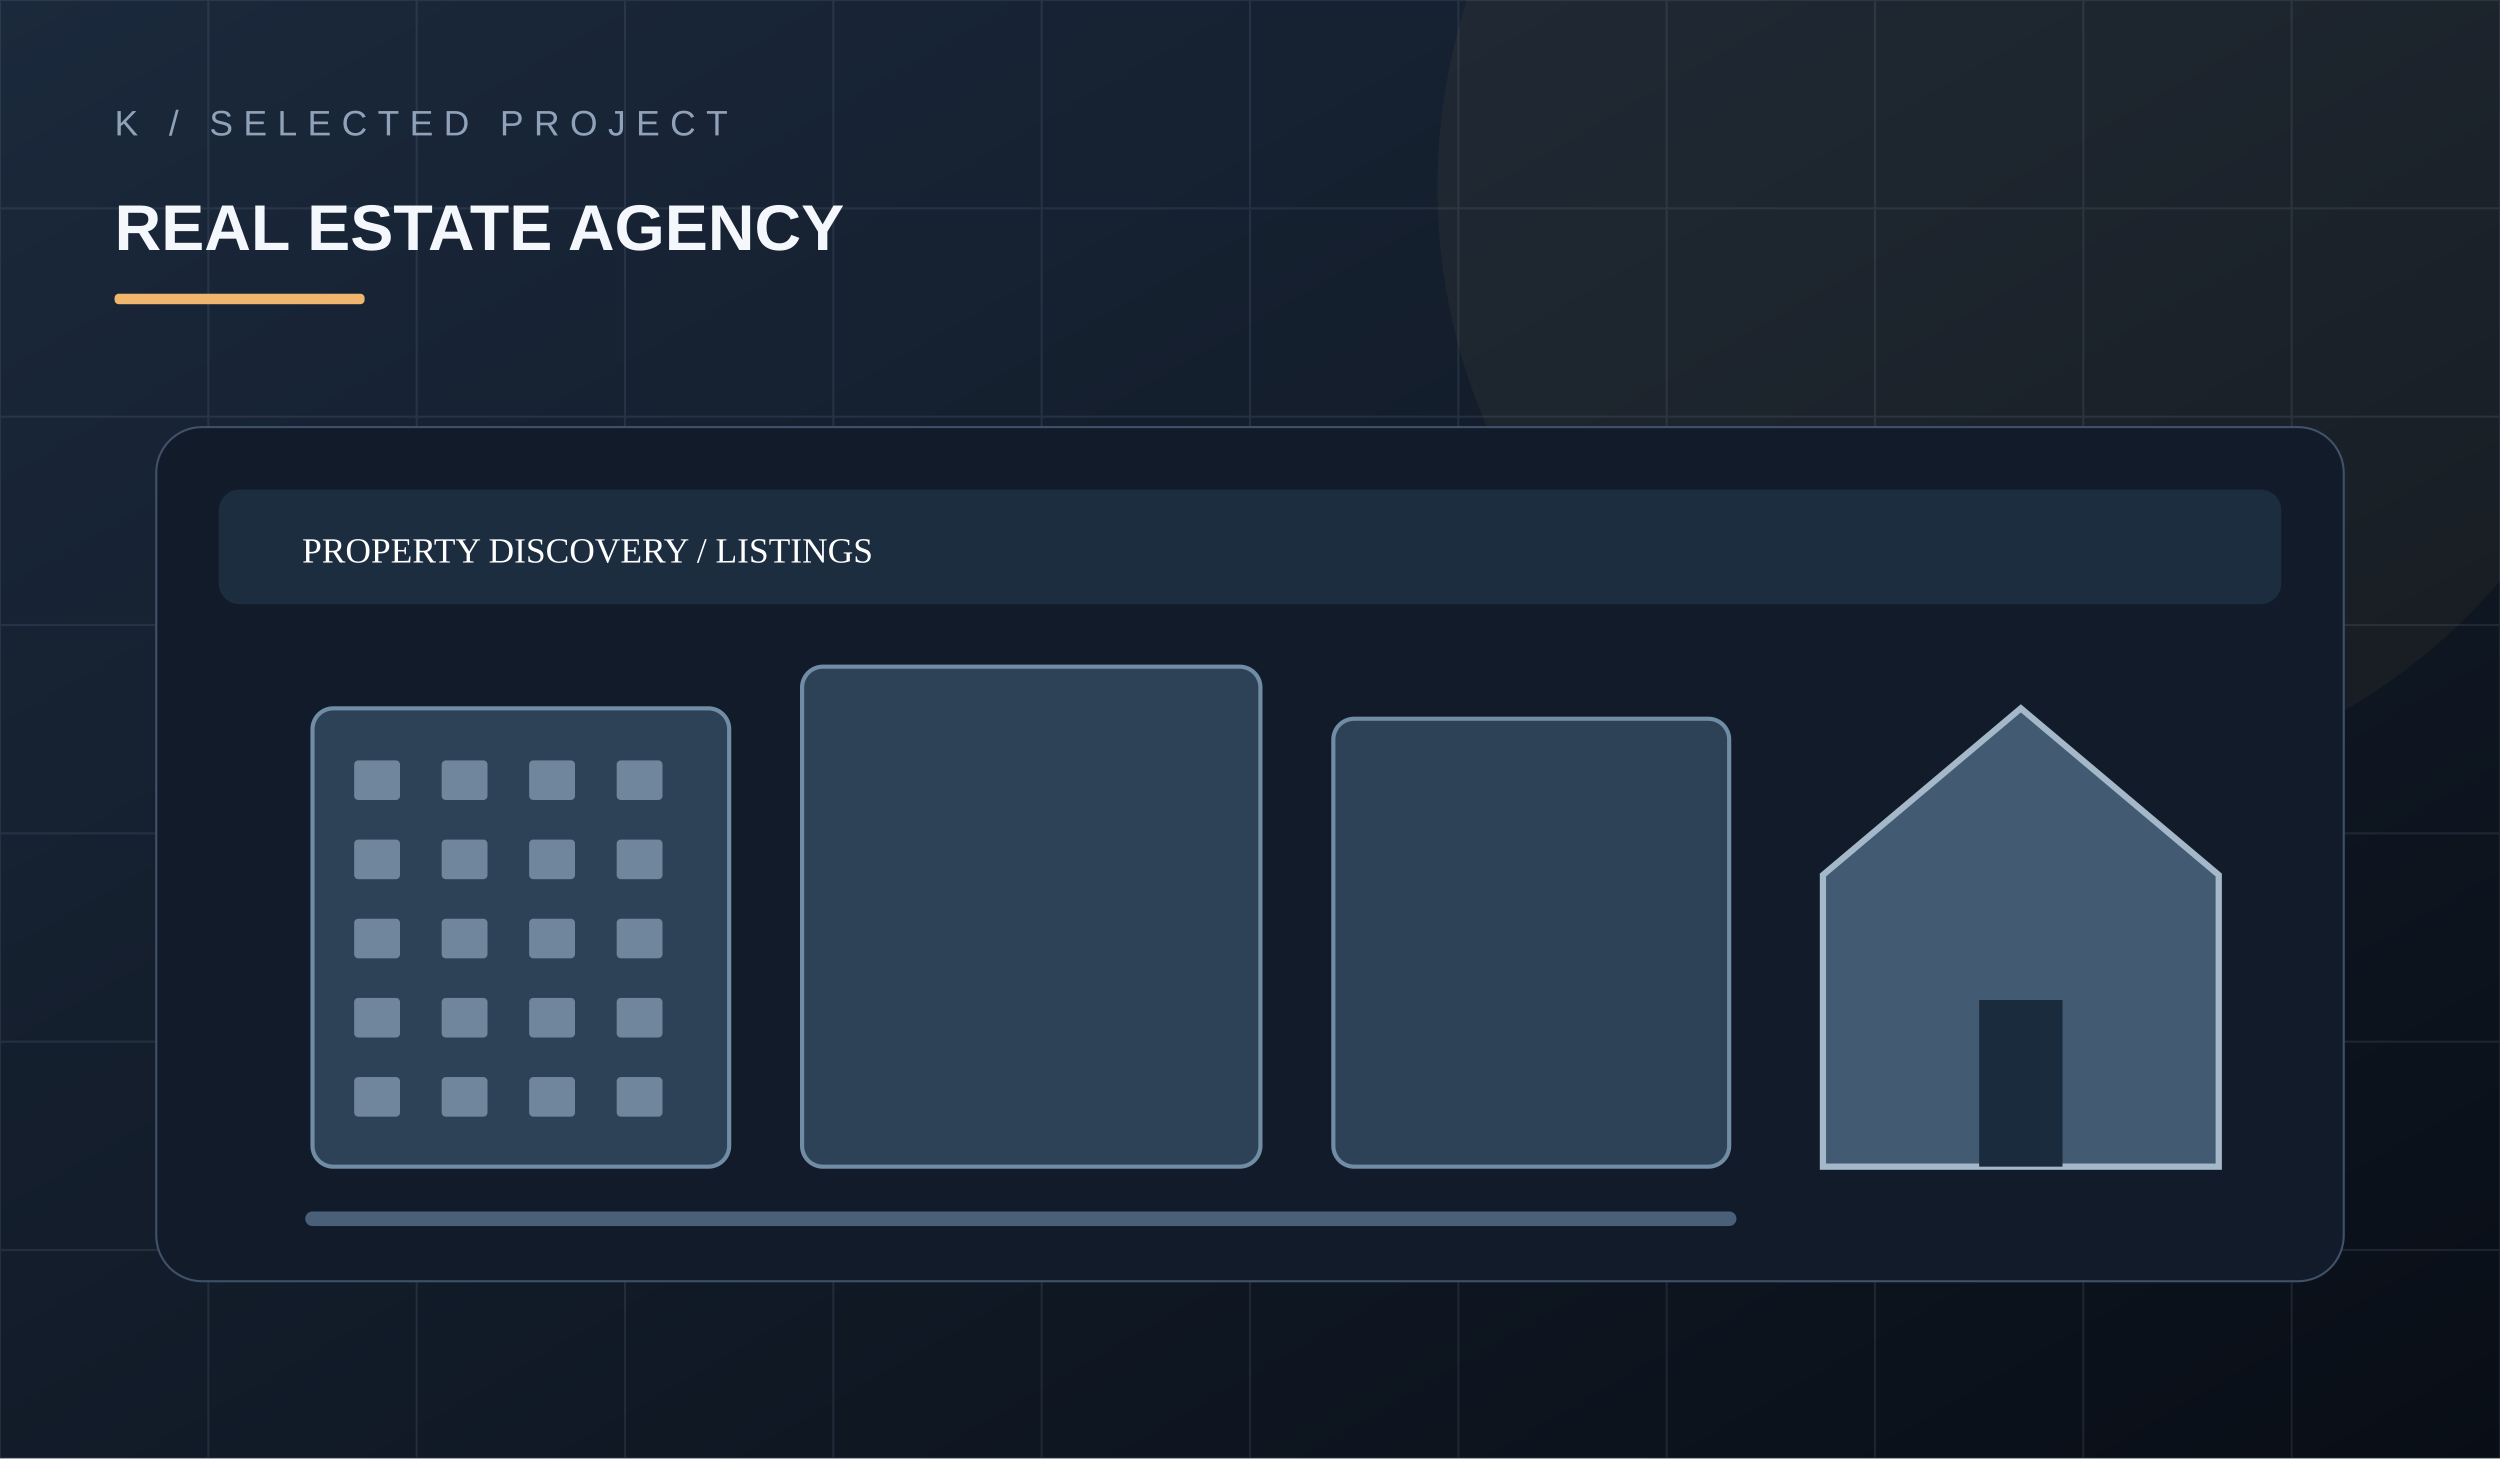
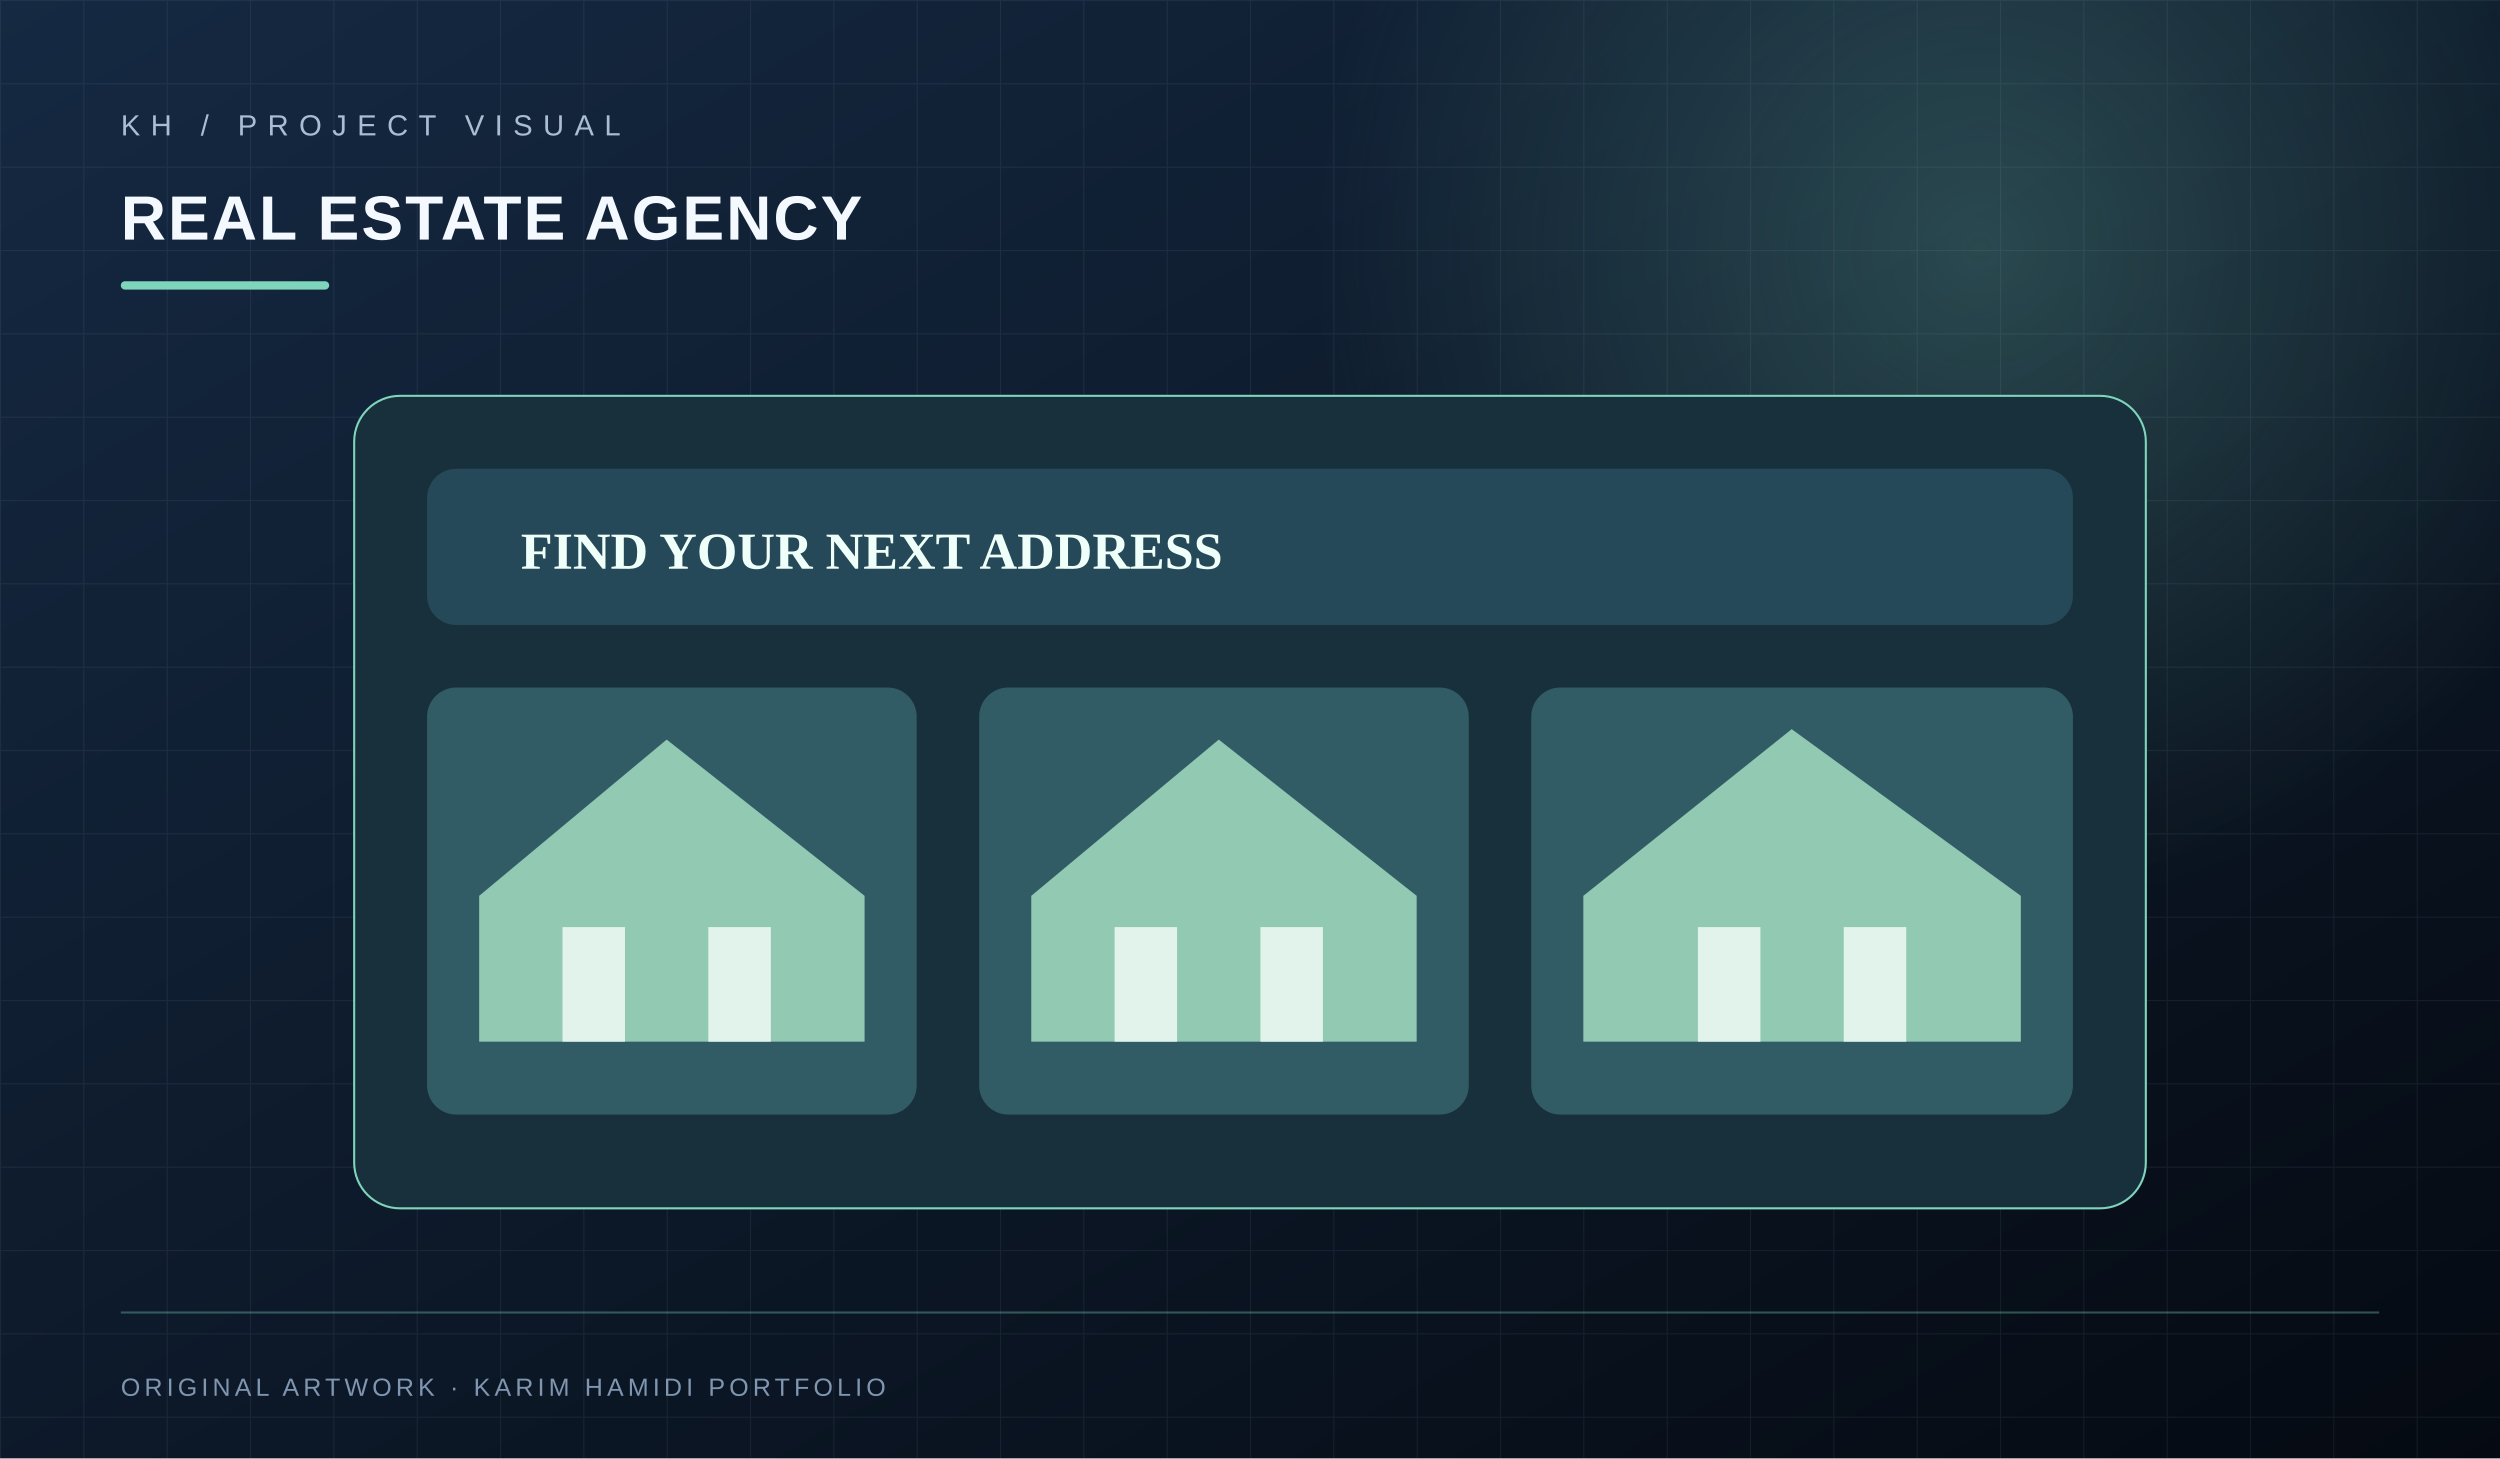
<svg xmlns="http://www.w3.org/2000/svg" width="1200" height="700" viewBox="0 0 1200 700">
  <defs>
-     <linearGradient id="b" x1="0" y1="0" x2="1" y2="1">
-       <stop stop-color="#1b293c" />
-       <stop offset="1" stop-color="#090e16" />
+     <linearGradient id="b" x2="1" y2="1">
+       <stop stop-color="#152942" />
+       <stop offset="1" stop-color="#050a12" />
    </linearGradient>
-     <linearGradient id="p">
-       <stop stop-color="#2a405a" />
-       <stop offset="1" stop-color="#101a28" />
-     </linearGradient>
+     <pattern id="g" width="40" height="40" patternUnits="userSpaceOnUse">
+       <path d="M40 0H0V40" fill="none" stroke="#9bb4d0" stroke-opacity=".09" />
+     </pattern>
+     <radialGradient id="a">
+       <stop stop-color="#7fd4bc" stop-opacity=".25" />
+       <stop offset="1" stop-color="#7fd4bc" stop-opacity="0" />
+     </radialGradient>
  </defs>
  <rect width="1200" height="700" fill="url(#b)" />
-   <g opacity=".13" stroke="#91a5c0">
-     <path d="M0 0V700" />
-     <path d="M100 0V700" />
-     <path d="M200 0V700" />
-     <path d="M300 0V700" />
-     <path d="M400 0V700" />
-     <path d="M500 0V700" />
-     <path d="M600 0V700" />
-     <path d="M700 0V700" />
-     <path d="M800 0V700" />
-     <path d="M900 0V700" />
-     <path d="M1000 0V700" />
-     <path d="M1100 0V700" />
-     <path d="M1200 0V700" />
-     <path d="M0 0H1200" />
-     <path d="M0 100H1200" />
-     <path d="M0 200H1200" />
-     <path d="M0 300H1200" />
-     <path d="M0 400H1200" />
-     <path d="M0 500H1200" />
-     <path d="M0 600H1200" />
-     <path d="M0 700H1200" />
+   <rect width="1200" height="700" fill="url(#g)" />
+   <circle cx="950" cy="120" r="320" fill="url(#a)" />
+   <text x="58" y="65" fill="#a9bdd4" font-family="Arial" font-size="14" letter-spacing="5">KH / PROJECT VISUAL</text>
+   <text x="58" y="115" fill="#f4f8ff" font-family="Arial" font-size="30" font-weight="700" letter-spacing="1">REAL ESTATE AGENCY</text>
+   <rect x="58" y="135" width="100" height="4" rx="2" fill="#7fd4bc" />
+   <rect x="170" y="190" width="860" height="390" rx="22" fill="#17303b" stroke="#7fd4bc" />
+   <rect x="205" y="225" width="790" height="75" rx="14" fill="#254958" />
+   <text x="250" y="273" fill="#effff9" font-size="25" font-weight="700">FIND YOUR NEXT ADDRESS</text>
+   <g fill="#315c66">
+     <rect x="205" y="330" width="235" height="205" rx="14" />
+     <rect x="470" y="330" width="235" height="205" rx="14" />
+     <rect x="735" y="330" width="260" height="205" rx="14" />
  </g>
-   <circle cx="980" cy="90" r="290" fill="#f0b66d" opacity=".05" />
-   <text x="55" y="65" fill="#8fa2ba" font-family="Arial" font-size="17" letter-spacing="5">K / SELECTED PROJECT</text>
-   <text x="55" y="120" fill="#f4f7fb" font-family="Arial" font-size="31" font-weight="700">REAL ESTATE AGENCY</text>
-   <rect x="55" y="141" width="120" height="5" rx="2" fill="#f0b66d" />
-   <rect x="75" y="205" width="1050" height="410" rx="22" fill="#111b29" stroke="#40516a" />
-   <rect x="105" y="235" width="990" height="55" rx="10" fill="#1d2d40" />
-   <text x="145" y="270" fill="#fff" font-size="17">PROPERTY DISCOVERY / LISTINGS</text>
-   <g fill="#2d4257" stroke="#718ca5" stroke-width="2">
-     <rect x="150" y="340" width="200" height="220" rx="10" />
-     <rect x="385" y="320" width="220" height="240" rx="10" />
-     <rect x="640" y="345" width="190" height="215" rx="10" />
+   <g fill="#91c9b2">
+     <path d="M230 430L320 355L415 430V500H230Z" />
+     <path d="M495 430L585 355L680 430V500H495Z" />
+     <path d="M760 430L860 350L970 430V500H760Z" />
  </g>
-   <g fill="#9cb4c9" opacity=".6">
-     <rect x="170" y="365" width="22" height="19" rx="2" />
-     <rect x="212" y="365" width="22" height="19" rx="2" />
-     <rect x="254" y="365" width="22" height="19" rx="2" />
-     <rect x="296" y="365" width="22" height="19" rx="2" />
-     <rect x="170" y="403" width="22" height="19" rx="2" />
-     <rect x="212" y="403" width="22" height="19" rx="2" />
-     <rect x="254" y="403" width="22" height="19" rx="2" />
-     <rect x="296" y="403" width="22" height="19" rx="2" />
-     <rect x="170" y="441" width="22" height="19" rx="2" />
-     <rect x="212" y="441" width="22" height="19" rx="2" />
-     <rect x="254" y="441" width="22" height="19" rx="2" />
-     <rect x="296" y="441" width="22" height="19" rx="2" />
-     <rect x="170" y="479" width="22" height="19" rx="2" />
-     <rect x="212" y="479" width="22" height="19" rx="2" />
-     <rect x="254" y="479" width="22" height="19" rx="2" />
-     <rect x="296" y="479" width="22" height="19" rx="2" />
-     <rect x="170" y="517" width="22" height="19" rx="2" />
-     <rect x="212" y="517" width="22" height="19" rx="2" />
-     <rect x="254" y="517" width="22" height="19" rx="2" />
-     <rect x="296" y="517" width="22" height="19" rx="2" />
+   <g fill="#e1f3eb">
+     <rect x="270" y="445" width="30" height="55" />
+     <rect x="340" y="445" width="30" height="55" />
+     <rect x="535" y="445" width="30" height="55" />
+     <rect x="605" y="445" width="30" height="55" />
+     <rect x="815" y="445" width="30" height="55" />
+     <rect x="885" y="445" width="30" height="55" />
  </g>
-   <path d="M875 560V420L970 340L1065 420V560Z" fill="#425b72" stroke="#a4b8ca" stroke-width="3" />
-   <rect x="950" y="480" width="40" height="80" fill="#1b2b3e" />
-   <path d="M150 585H830" stroke="#4a6078" stroke-width="7" stroke-linecap="round" />
+   <path d="M58 630H1142" stroke="#7fd4bc" stroke-opacity=".35" />
+   <text x="58" y="670" fill="#8096b0" font-family="Arial" font-size="12" letter-spacing="2">ORIGINAL ARTWORK · KARIM HAMIDI PORTFOLIO</text>
</svg>
